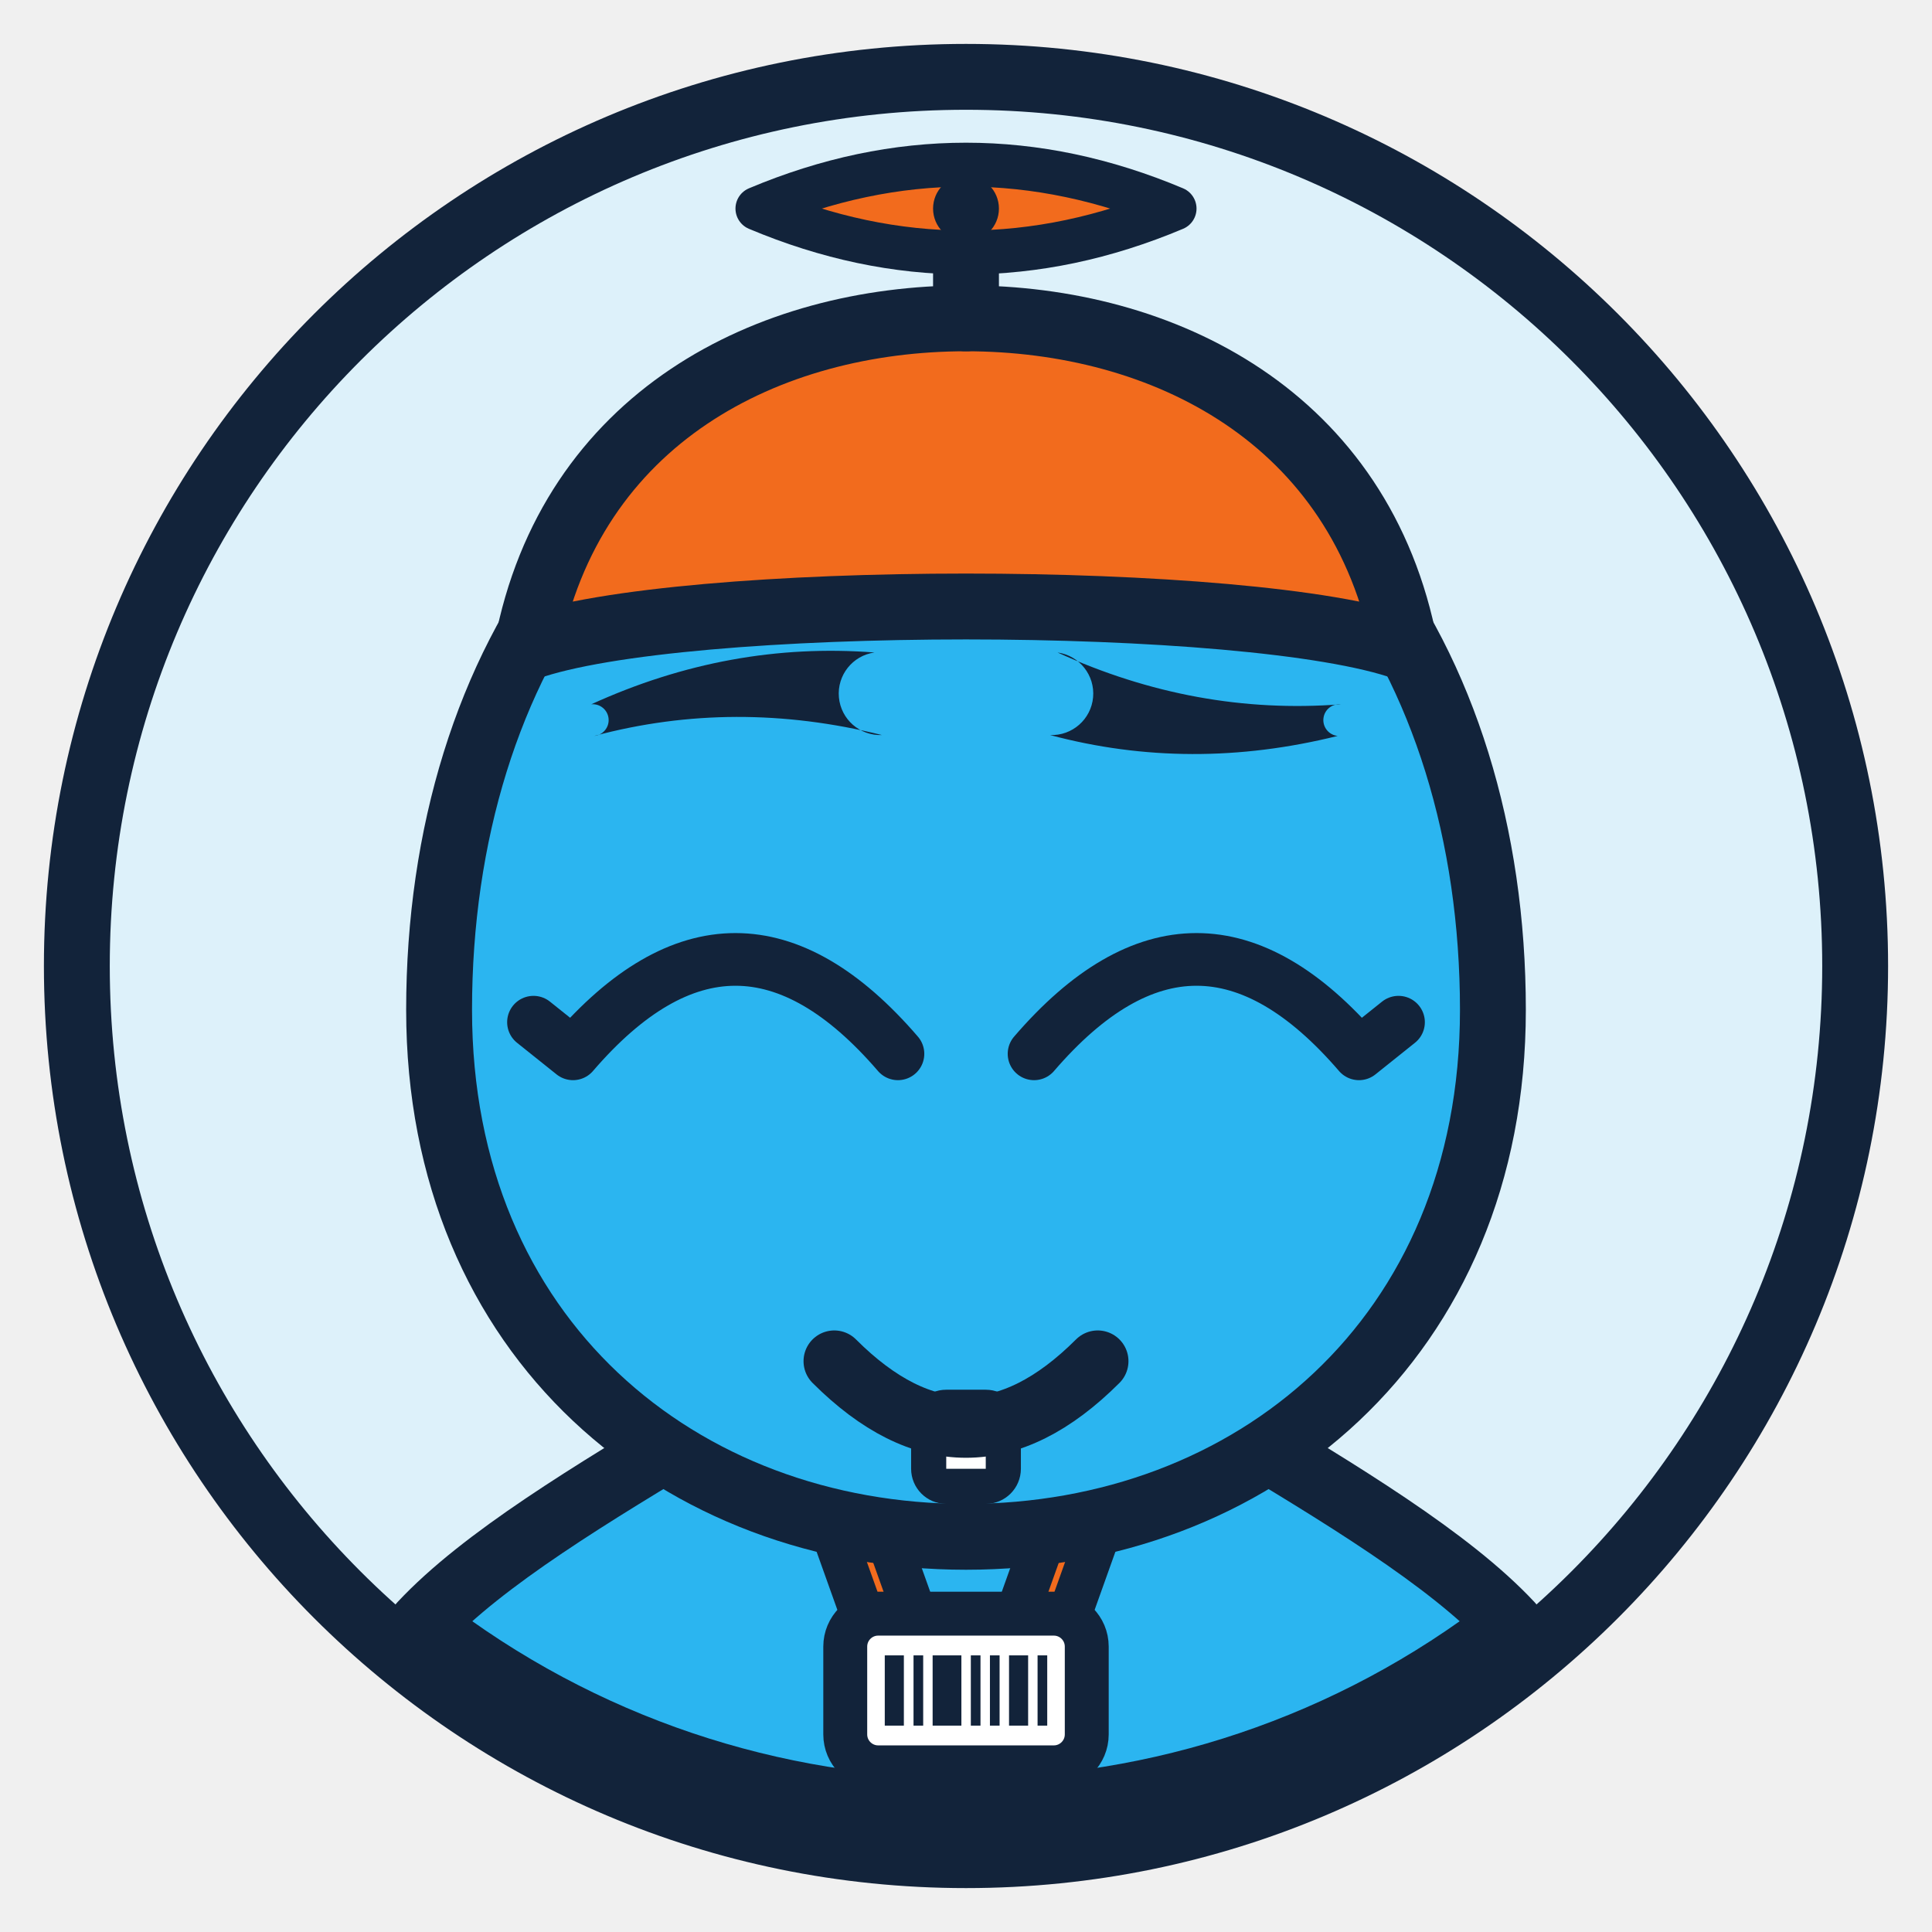
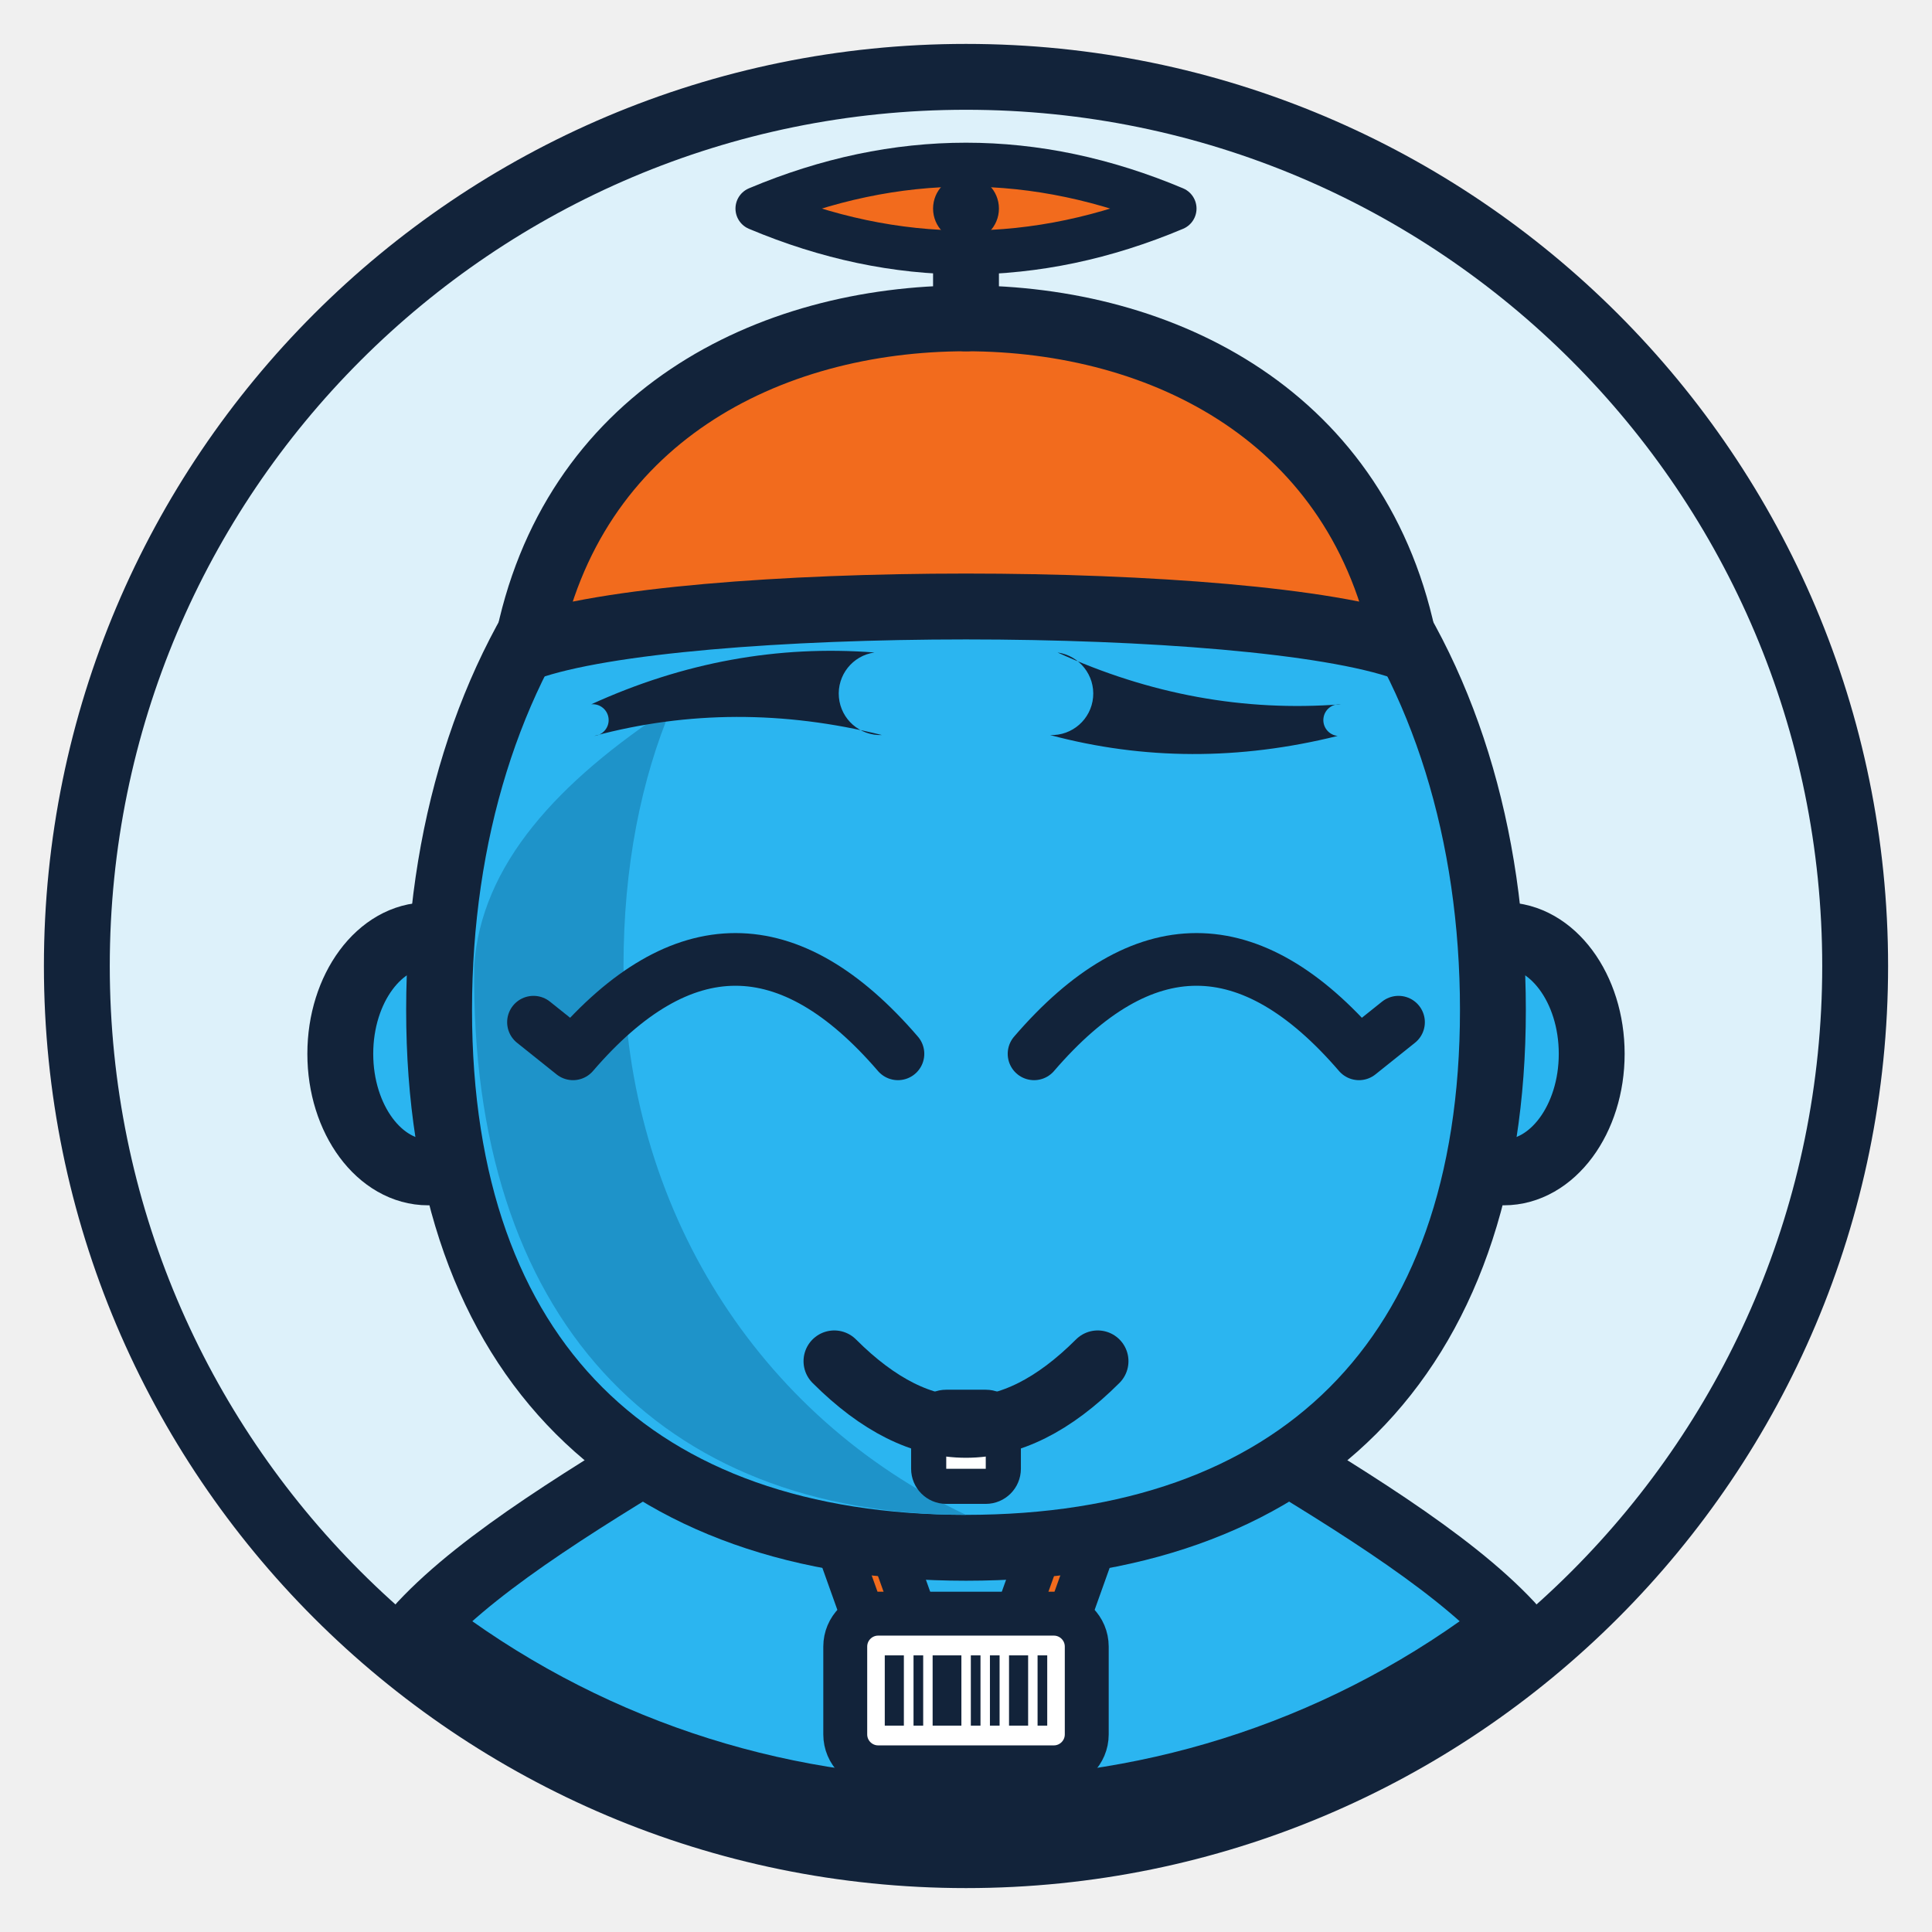
<svg xmlns="http://www.w3.org/2000/svg" viewBox="0 0 88 88" width="88" height="88" color="#12233A" role="img" aria-label="Shin: pleased">
  <circle class="face-disc" cx="44" cy="44" r="40.5" fill="#DDF1FA" />
  <g class="face-body" transform="translate(0 -2)">
    <path d="M32 67 C27 70 22 73 19.2 76 A40.5 40.5 0 0 0 68.8 76 C66 73 61 70 56 67 Z" fill="#2BB5F0" stroke="currentColor" stroke-width="3" stroke-linejoin="round" />
    <path d="M37.30 70 L39.70 70 L42.20 77 L39.80 77 Z M48.30 70 L50.70 70 L48.20 77 L45.80 77 Z" fill="#F26B1D" stroke="currentColor" stroke-width="2" stroke-linejoin="round" />
    <rect x="38.5" y="75.5" width="11" height="7" rx="1.5" fill="#FFFFFF" stroke="currentColor" stroke-width="2" />
    <path d="M40.30 77.4 h0.87 v3.2 h-0.87 Z M41.61 77.4 h0.44 v3.2 h-0.44 Z M42.48 77.4 h1.31 v3.2 h-1.31 Z M44.22 77.4 h0.44 v3.2 h-0.44 Z M45.09 77.4 h0.44 v3.2 h-0.44 Z M45.96 77.4 h0.87 v3.2 h-0.87 Z M47.26 77.4 h0.44 v3.2 h-0.44 Z" fill="#12233A" />
  </g>
  <g class="face-head">
-     <path class="face-skull" d="M44 17 C59 17 68 30 68 46 C68 61 57 70 44 70 C31 70 20 61 20 46 C20 30 29 17 44 17 Z" fill="#2BB5F0" stroke="currentColor" stroke-width="3" />
+     <ellipse cx="19.5" cy="48" rx="4" ry="5.4" fill="#2BB5F0" stroke="currentColor" stroke-width="3" />
+     <ellipse cx="68.5" cy="48" rx="4" ry="5.4" fill="#2BB5F0" stroke="currentColor" stroke-width="3" />
+     <path class="face-skull" d="M44 17 C59 17 68 30 68 46 C68 62 59 70.5 44 70.5 C29 70.5 20 62 20 46 C20 30 29 17 44 17 Z" fill="#2BB5F0" stroke="currentColor" stroke-width="3" />
+     <path d="M21.6 44 C21.4 60 30 69 44 69 C34.5 64.5 28.5 55 28.4 44 C28.4 39.5 29.2 35.5 30.6 32.2 C25.4 35.6 21.9 39.4 21.6 44 Z" fill="#1E93C9" />
    <g class="face-hat">
      <path d="M24 29.5 C26 19 35 14.5 44 14.5 C53 14.5 62 19 64 29.5 C57 27 31 27 24 29.5 Z" fill="#F26B1D" stroke="currentColor" stroke-width="3" stroke-linejoin="round" />
      <path d="M44 14.5 L44 10.5" stroke="currentColor" stroke-width="3" stroke-linecap="round" />
      <g>
        <path d="M34.5 9.5 Q44 5.5 53.5 9.5 Q44 13.5 34.5 9.5 Z" fill="#F26B1D" stroke="currentColor" stroke-width="2" stroke-linejoin="round" />
        <circle cx="44" cy="9.5" r="1.5" fill="#12233A" />
      </g>
    </g>
    <g class="face-brows">
      <path d="M39.83 29.72 Q33.22 29.21 26.93 32.08 A0.72 0.72 0 0 1 27.07 33.52 Q33.46 31.81 40.17 33.48 A1.89 1.89 0 0 1 39.83 29.72 Z M47.83 33.48 Q54.22 35.19 60.93 33.52 A0.72 0.72 0 0 1 61.07 32.08 Q54.46 32.59 48.17 29.72 A1.89 1.89 0 0 1 47.83 33.48 Z" fill="currentColor" />
    </g>
    <g class="face-eyes">
      <path d="M26.10 48 Q33.5 39.40 40.90 48 M26.10 48 l-1.80 -1.44" stroke="currentColor" stroke-width="2.4" stroke-linecap="round" fill="none" />
      <path d="M47.10 48 Q54.5 39.40 61.90 48 M61.90 48 l1.80 -1.44" stroke="currentColor" stroke-width="2.4" stroke-linecap="round" fill="none" />
    </g>
    <g class="face-mouth">
      <rect x="42.3" y="64.10" width="3.4" height="3.6" rx=".8" fill="#FFFFFF" stroke="currentColor" stroke-width="1.6" />
      <path d="M38 62 Q44 68 50 62" stroke="currentColor" stroke-width="2.8" stroke-linecap="round" fill="none" />
    </g>
  </g>
  <g class="face-extras" />
  <circle class="face-ring" cx="44" cy="44" r="40.5" fill="none" stroke="currentColor" stroke-width="3" />
</svg>
